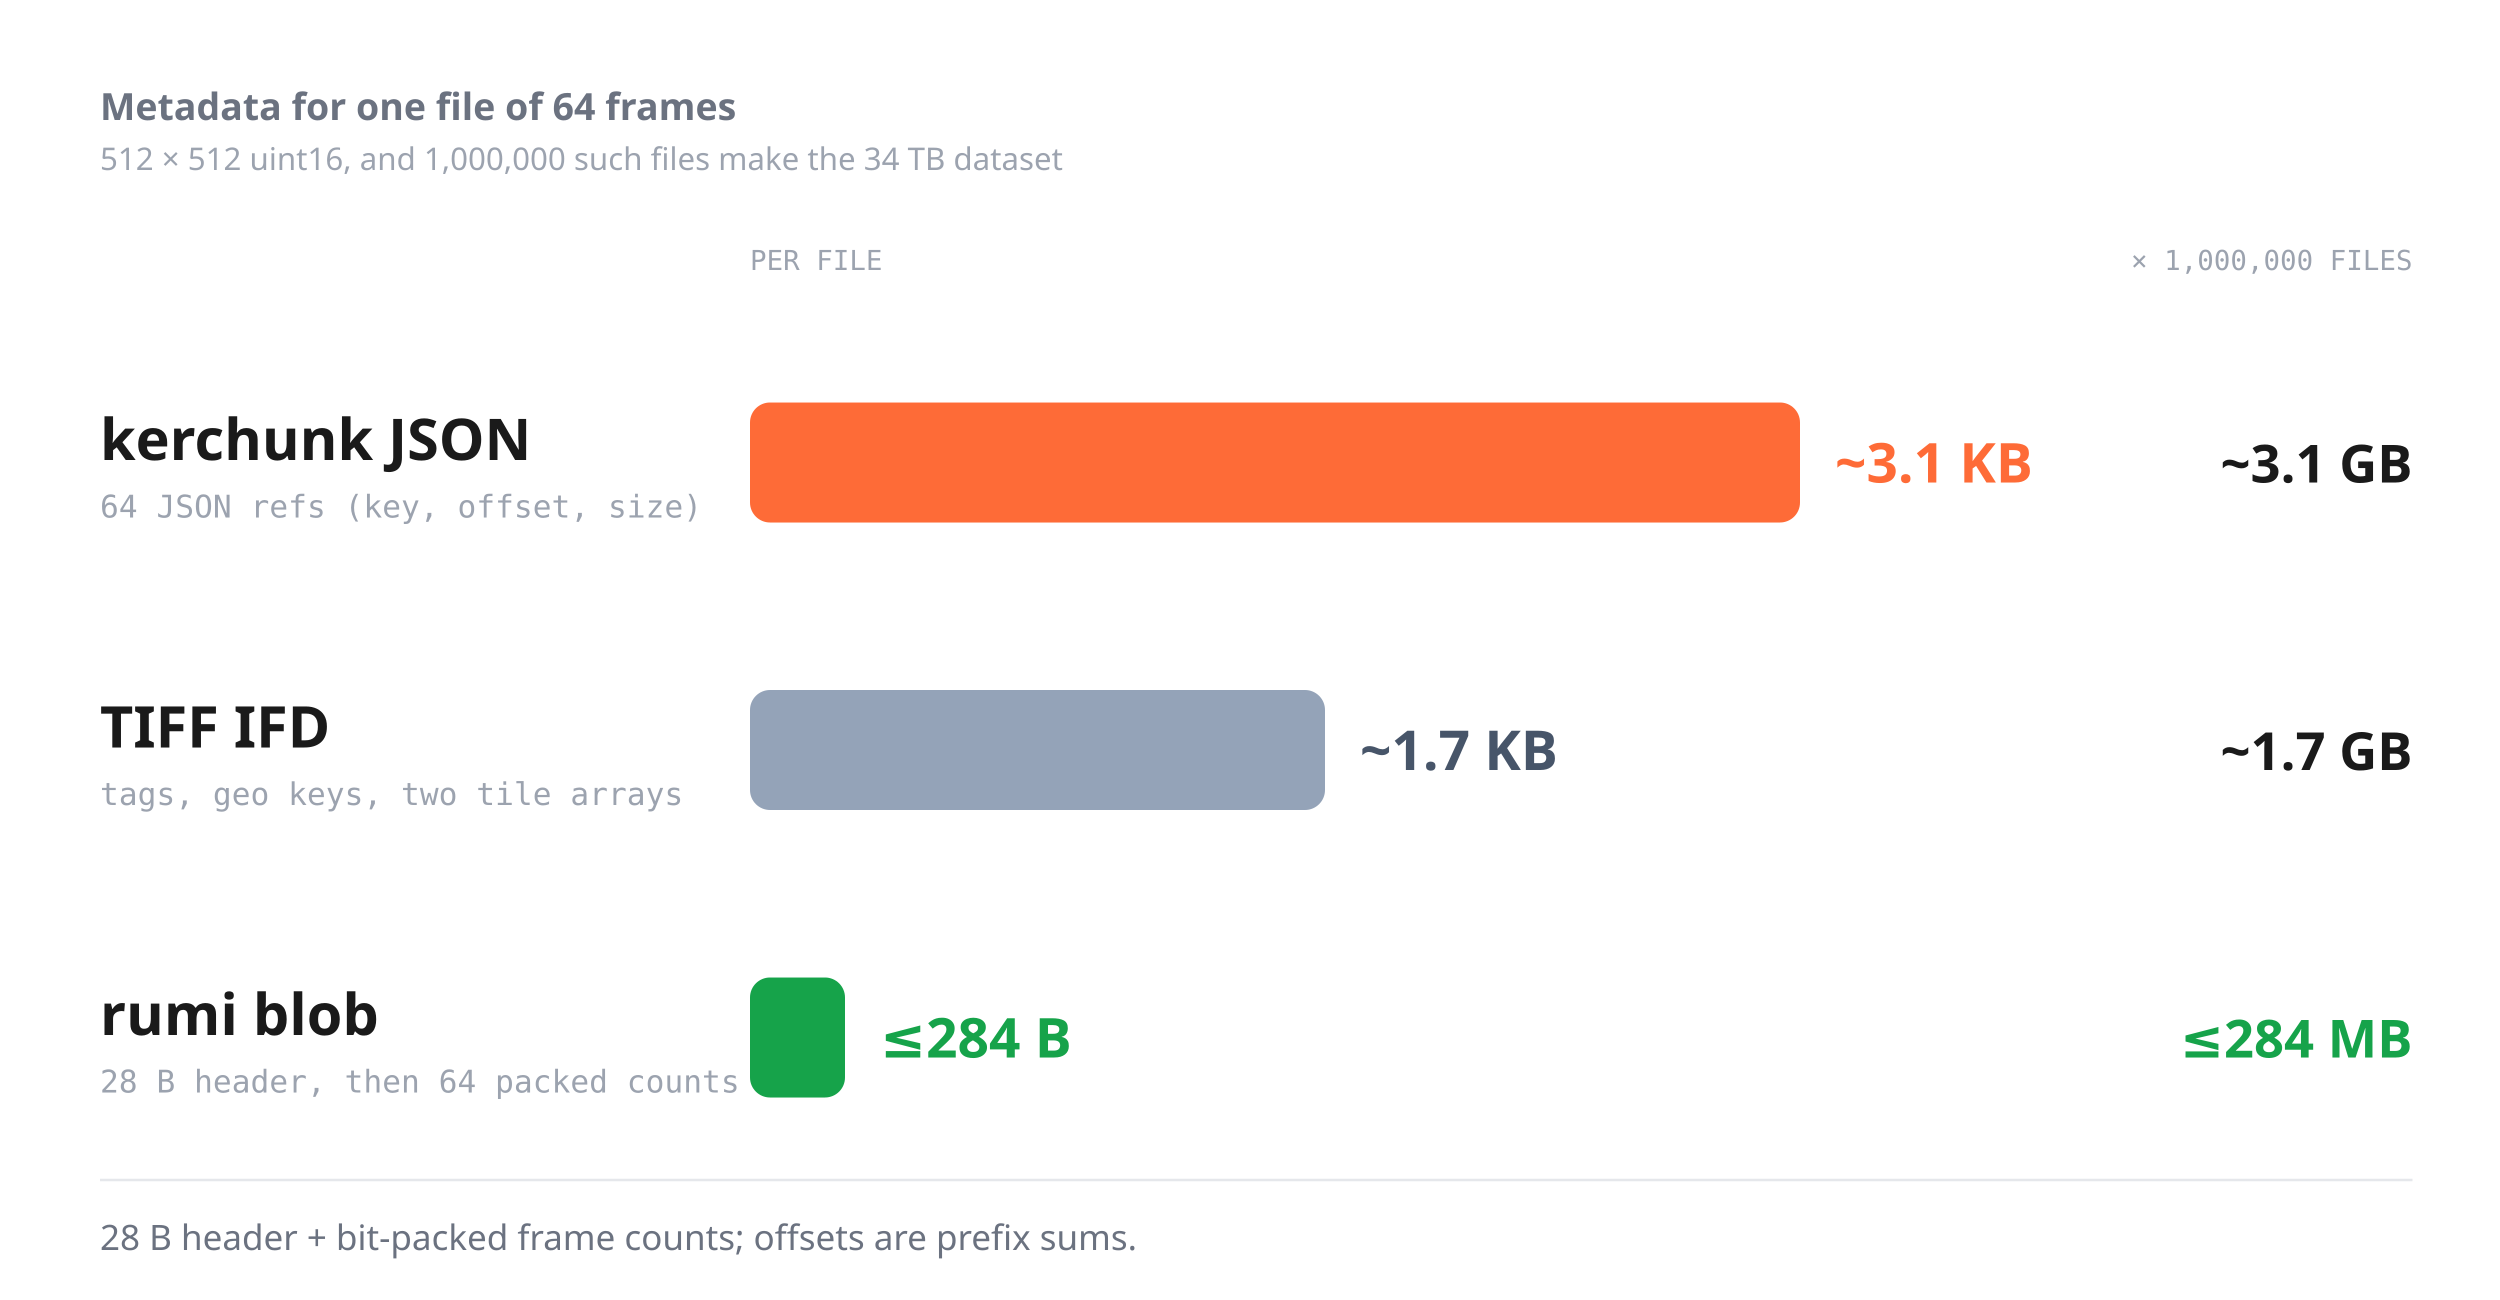
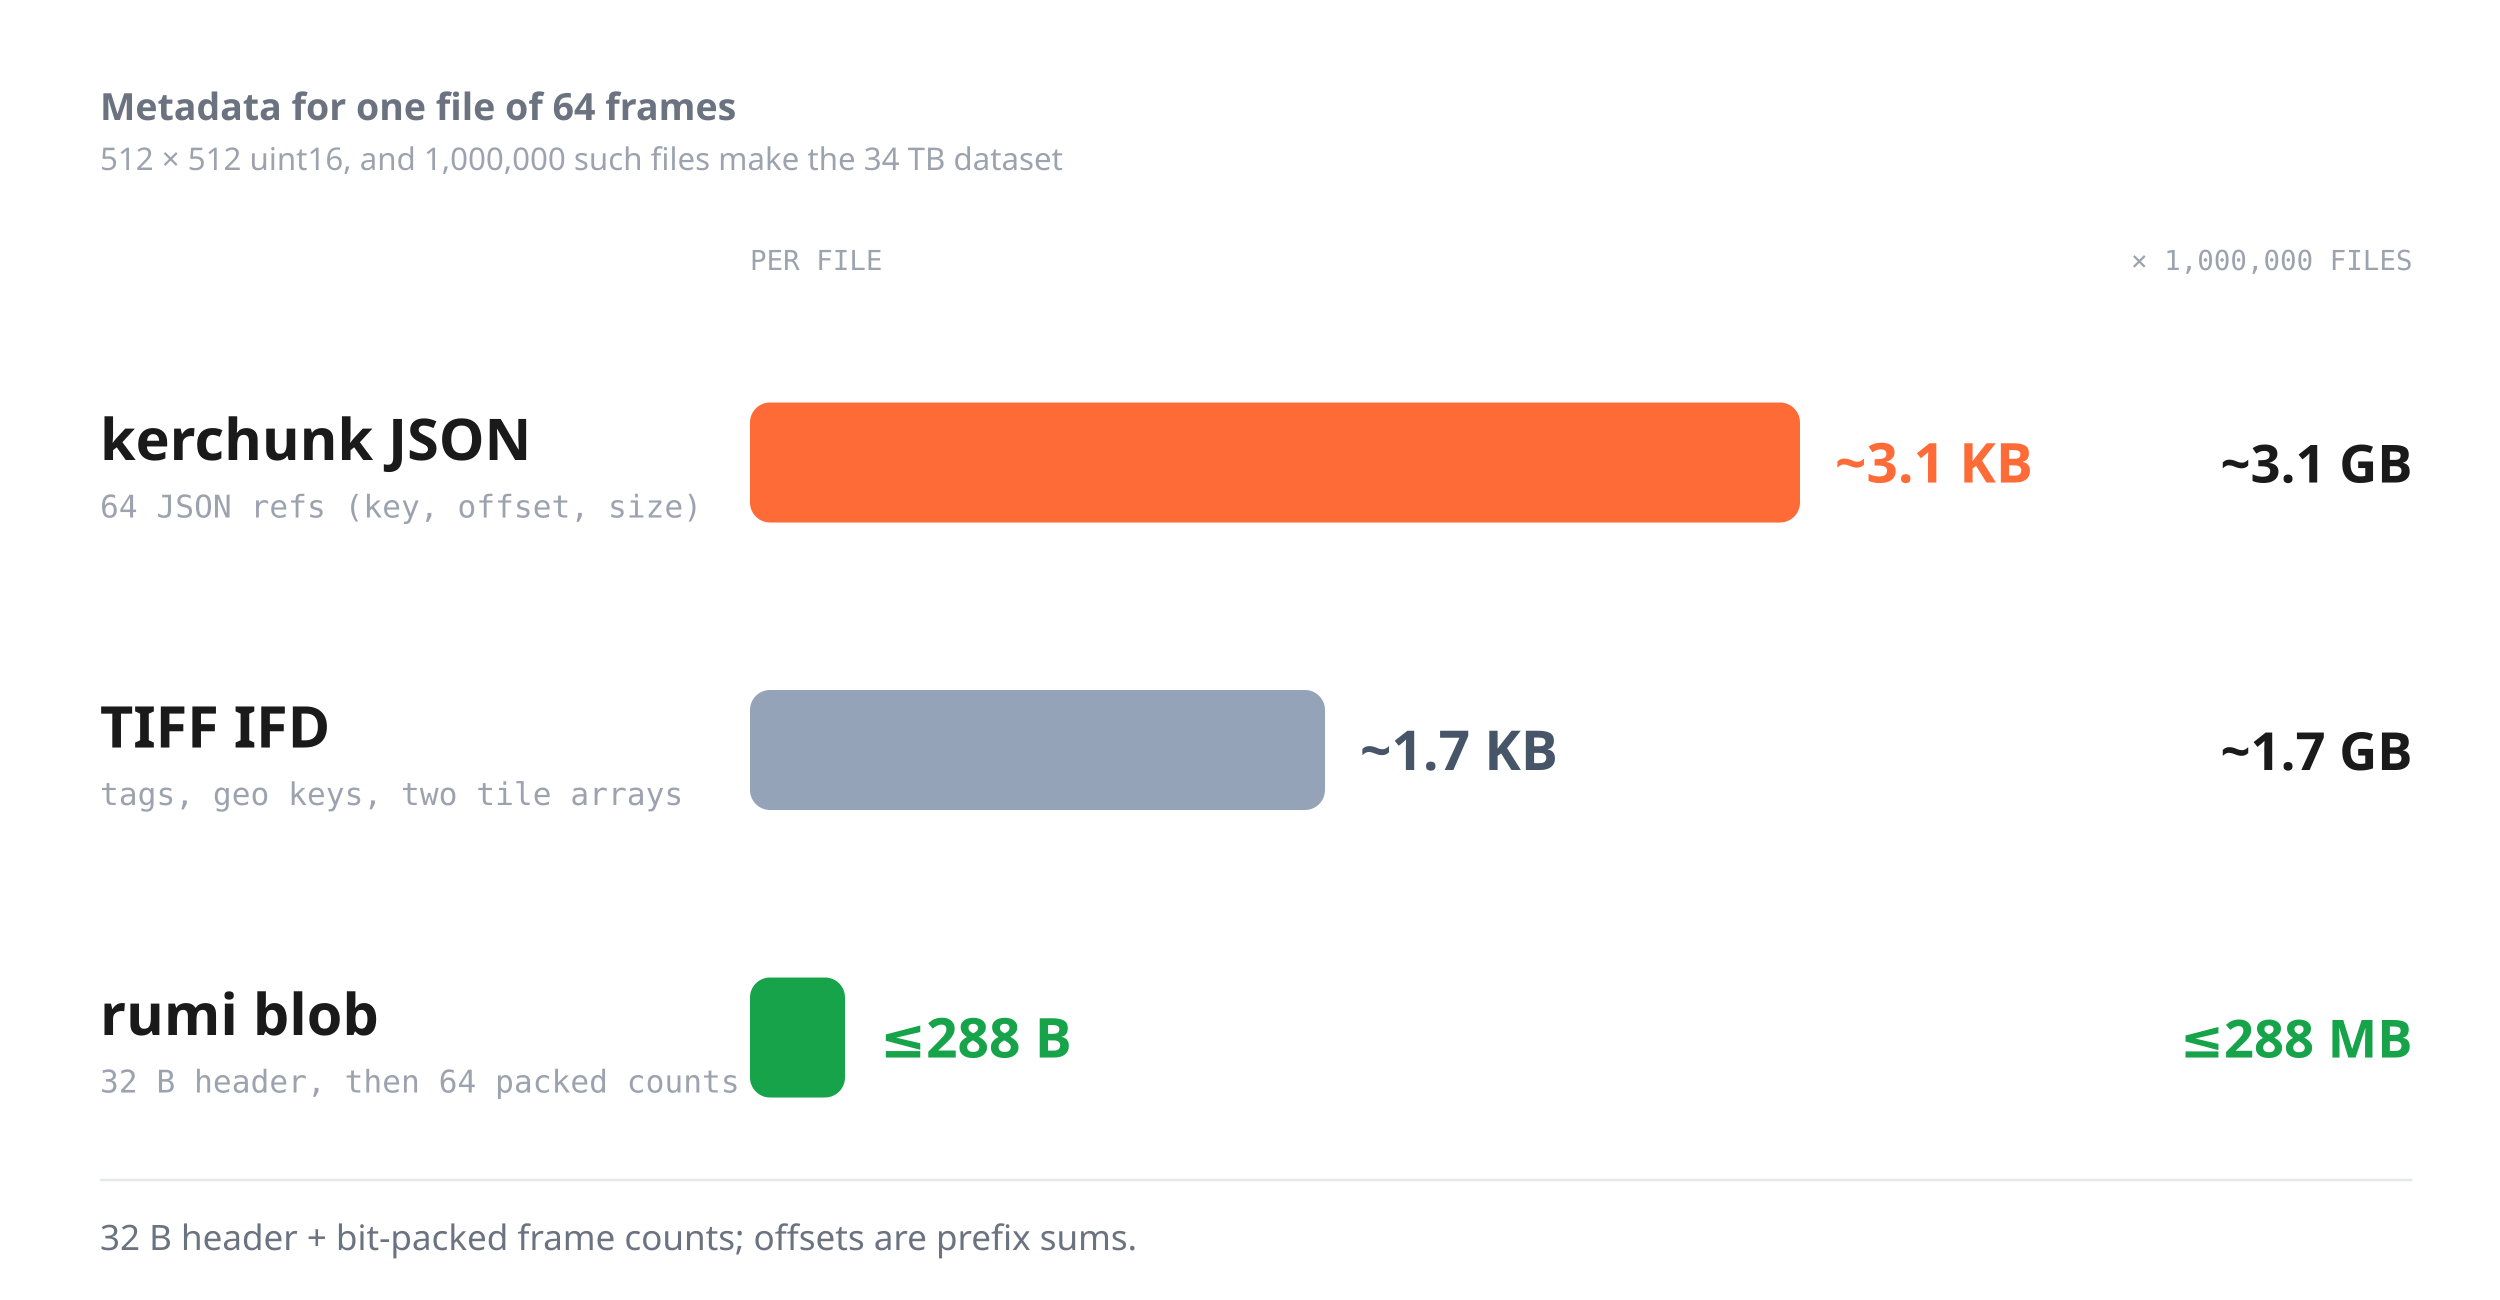
- <svg xmlns="http://www.w3.org/2000/svg" width="1000" height="520" viewBox="0 0 1000 520" role="img" aria-label="Metadata size for 64 frames: about 3.1 KB for kerchunk, 1.7 KB for a TIFF IFD, and at most 284 bytes for rumi.">
+ <svg xmlns="http://www.w3.org/2000/svg" width="1000" height="520" viewBox="0 0 1000 520" role="img" aria-label="Metadata size for 64 frames: about 3.1 KB for kerchunk, 1.7 KB for a TIFF IFD, and at most 288 bytes for rumi.">
  <style>
.mono{font-family:'Cascadia Code','Fira Code','Consolas',monospace;}
.sans{font-family:'League Spartan','Futura','Century Gothic',system-ui,sans-serif;}
</style>
  <rect width="1000" height="520" fill="#FFFFFF" />
  <text class="sans" x="40" y="48" font-size="15" font-weight="600" fill="#6B7280">Metadata for one file of 64 frames</text>
  <text class="sans" x="40" y="68" font-size="12.5" fill="#9CA3AF">512 × 512 uint16, and 1,000,000 such files make the 34 TB dataset</text>
  <text class="mono" x="300" y="108" font-size="11" fill="#9CA3AF">PER FILE</text>
  <text class="mono" x="965" y="108" text-anchor="end" font-size="11" fill="#9CA3AF">× 1,000,000 FILES</text>
  <text class="sans" x="40" y="184" font-size="23" font-weight="600" fill="#1A1A1A">kerchunk JSON</text>
  <text class="mono" x="40" y="207" font-size="12.5" fill="#9CA3AF">64 JSON refs (key, offset, size)</text>
  <rect x="300" y="161" width="420.0" height="48" rx="8" fill="#FE6B37" />
  <text class="sans" x="734.0" y="193" font-size="22" font-weight="700" fill="#FE6B37">~3.1 KB</text>
  <text class="sans" x="965" y="193" text-anchor="end" font-size="21" font-weight="600" fill="#1A1A1A">~3.1 GB</text>
  <text class="sans" x="40" y="299" font-size="23" font-weight="600" fill="#1A1A1A">TIFF IFD</text>
  <text class="mono" x="40" y="322" font-size="12.5" fill="#9CA3AF">tags, geo keys, two tile arrays</text>
  <rect x="300" y="276" width="230.0" height="48" rx="8" fill="#94A3B8" />
  <text class="sans" x="544.0" y="308" font-size="22" font-weight="700" fill="#475569">~1.7 KB</text>
  <text class="sans" x="965" y="308" text-anchor="end" font-size="21" font-weight="600" fill="#1A1A1A">~1.7 GB</text>
  <text class="sans" x="40" y="414" font-size="23" font-weight="600" fill="#1A1A1A">rumi blob</text>
-   <text class="mono" x="40" y="437" font-size="12.5" fill="#9CA3AF">28 B header, then 64 packed counts</text>
+   <text class="mono" x="40" y="437" font-size="12.5" fill="#9CA3AF">32 B header, then 64 packed counts</text>
  <rect x="300" y="391" width="38.0" height="48" rx="8" fill="#16A34A" />
-   <text class="sans" x="352.0" y="423" font-size="22" font-weight="700" fill="#16A34A">≤284 B</text>
-   <text class="sans" x="965" y="423" text-anchor="end" font-size="21" font-weight="700" fill="#16A34A">≤284 MB</text>
+   <text class="sans" x="352.0" y="423" font-size="22" font-weight="700" fill="#16A34A">≤288 B</text>
+   <text class="sans" x="965" y="423" text-anchor="end" font-size="21" font-weight="700" fill="#16A34A">≤288 MB</text>
  <line x1="40" y1="472" x2="965" y2="472" stroke="#E5E7EB" stroke-width="1" />
-   <text class="sans" x="40" y="500" font-size="14" fill="#6B7280">28 B header + bit-packed frame counts; offsets are prefix sums.</text>
+   <text class="sans" x="40" y="500" font-size="14" fill="#6B7280">32 B header + bit-packed frame counts; offsets are prefix sums.</text>
</svg>
